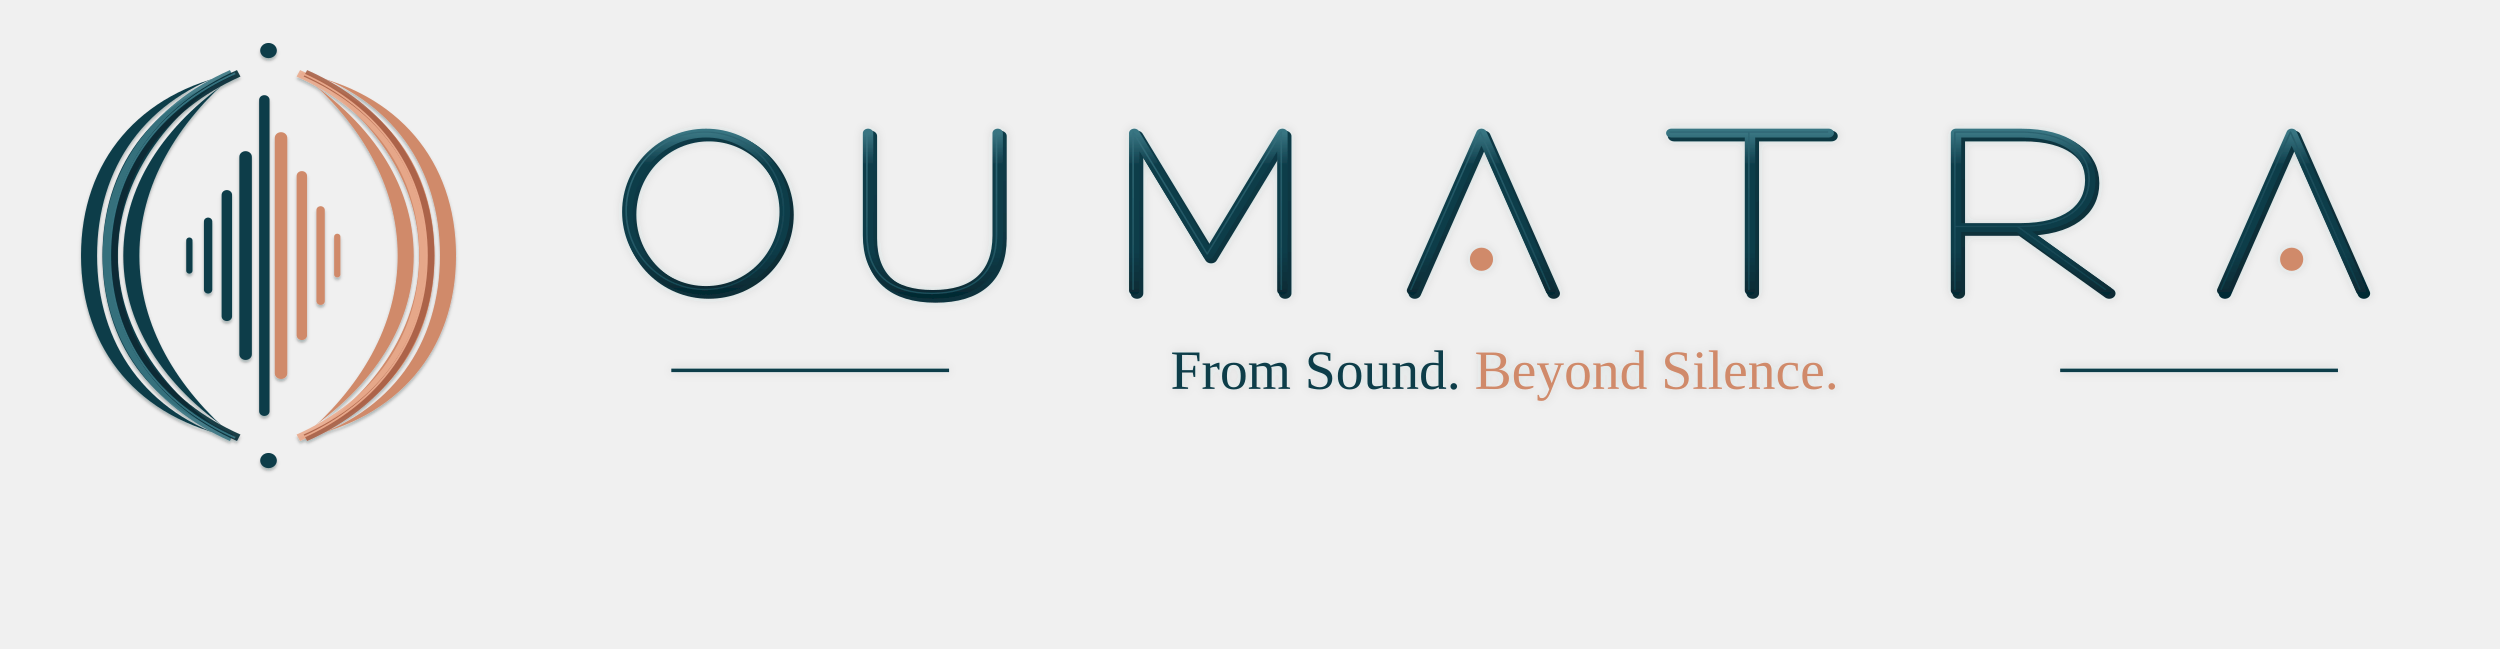
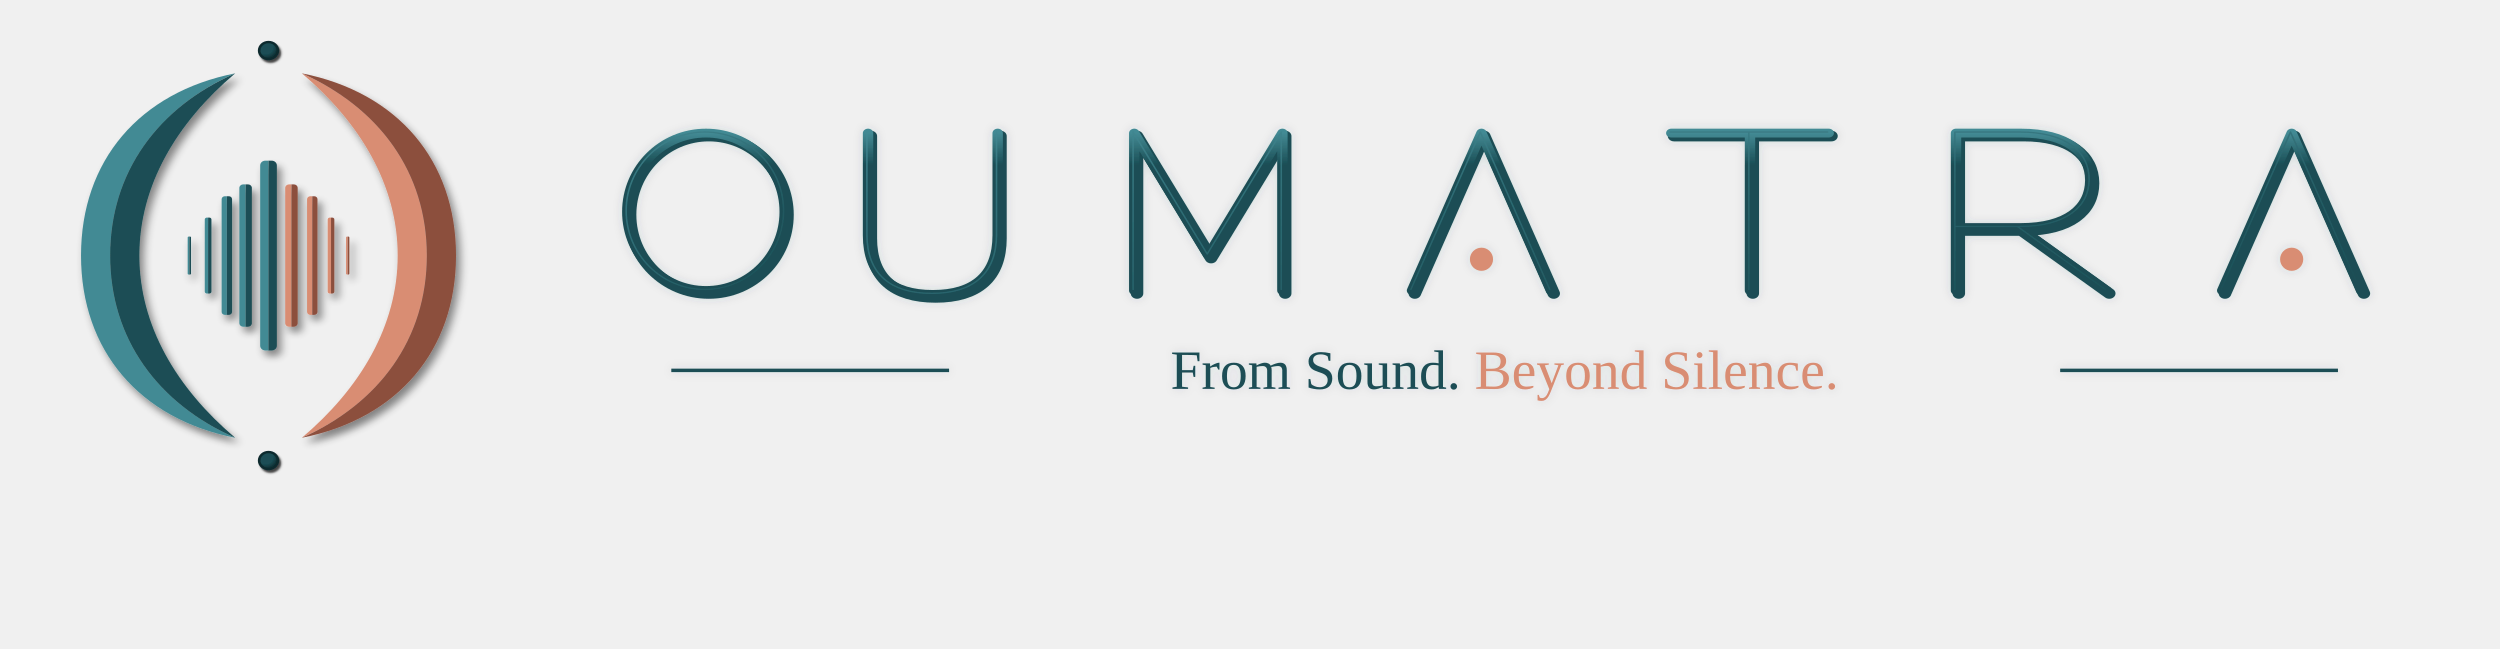
<svg xmlns="http://www.w3.org/2000/svg" viewBox="0 0 1080 280" role="img" aria-labelledby="title">
  <defs>
-     <radialGradient id="left-face">
-       <stop stop-color="#0E3D4A" />
-       <stop offset=".7" stop-color="#0E3D4A" />
-       <stop offset="1" stop-color="#062A33" />
-     </radialGradient>
-     <radialGradient id="right-face">
-       <stop stop-color="#D08A6A" />
-       <stop offset=".7" stop-color="#D08A6A" />
-       <stop offset="1" stop-color="#A85E45" />
-     </radialGradient>
    <linearGradient id="word-face" x1="0" y1="0" x2="0" y2="1">
-       <stop stop-color="#397582" />
-       <stop offset=".2" stop-color="#0E3D4A" />
-       <stop offset=".72" stop-color="#0E3D4A" />
-       <stop offset="1" stop-color="#062A33" />
+       <stop stop-color="#438A94" />
+       <stop offset=".2" stop-color="#1A4D54" />
+       <stop offset=".72" stop-color="#1A4D54" />
+       <stop offset="1" stop-color="#1A4D54" />
    </linearGradient>
    <linearGradient id="word-highlight" x1="0" y1="0" x2="1" y2="1">
-       <stop stop-color="#397582" />
-       <stop offset="1" stop-color="#0E3D4A" />
+       <stop stop-color="#438A94" />
+       <stop offset="1" stop-color="#1A4D54" />
    </linearGradient>
    <linearGradient id="word-shadow" x1="0" y1="0" x2="1" y2="1">
-       <stop stop-color="#0E3D4A" />
-       <stop offset="1" stop-color="#062A33" />
+       <stop stop-color="#1A4D54" />
+       <stop offset="1" stop-color="#1A4D54" />
    </linearGradient>
    <filter id="raised" x="-30%" y="-30%" width="170%" height="180%">
-       <feDropShadow dx="0" dy="1.4" stdDeviation=".9" flood-color="#061C22" flood-opacity=".3" />
+       <feDropShadow dx="2" dy="3" stdDeviation="2" flood-color="#000000" flood-opacity=".46" />
    </filter>
    <filter id="word-depth" x="-8%" y="-20%" width="116%" height="150%">
      <feGaussianBlur in="SourceAlpha" stdDeviation="2" result="glowAlpha" />
-       <feFlood flood-color="#0E3D4A" flood-opacity=".14" />
+       <feFlood flood-color="#1A4D54" flood-opacity=".14" />
      <feComposite in2="glowAlpha" operator="in" result="glow" />
      <feDropShadow dx="1.6" dy="2.4" stdDeviation="1.1" flood-color="#061C22" flood-opacity=".38" />
      <feMerge>
        <feMergeNode in="glow" />
        <feMergeNode in="SourceGraphic" />
      </feMerge>
    </filter>
-     <mask id="left-split">
-       <rect width="240" height="240" fill="#fff" />
-       <path d="M104 24C62 38 39 74 39 120s23 82 65 96" fill="none" stroke="#000" stroke-width="2.6" />
-       <path d="M104 24C72 47 49 80 49 120s23 73 55 96" fill="none" stroke="#000" stroke-width="2.6" />
-     </mask>
-     <mask id="right-split">
-       <rect width="240" height="240" fill="#fff" />
-       <path d="M136 24c42 14 65 50 65 96s-23 82-65 96" fill="none" stroke="#000" stroke-width="2.6" />
-       <path d="M136 24c32 23 55 56 55 96s-23 73-55 96" fill="none" stroke="#000" stroke-width="2.6" />
-     </mask>
+     <filter id="dot-inset" x="-80%" y="-80%" width="260%" height="260%">
+       <feDropShadow dx="-.7" dy="-.8" stdDeviation=".45" flood-color="#438A94" flood-opacity=".28" />
+       <feDropShadow dx="1" dy="1.4" stdDeviation=".7" flood-color="#000000" flood-opacity=".72" />
+     </filter>
+     <radialGradient id="dot-face" cx="36%" cy="32%" r="70%" fx="32%" fy="28%">
+       <stop stop-color="#1A4D54" />
+       <stop offset=".58" stop-color="#1A4D54" />
+       <stop offset="1" stop-color="#0B292D" />
+     </radialGradient>
+     <symbol id="left-wave-bar" viewBox="0 0 8 100">
+       <path d="M4 0H2.5C1.1 0 0 1.1 0 2.5v95C0 98.9 1.1 100 2.5 100H4Z" fill="#438A94" />
+       <path d="M4 0h1.5C6.9 0 8 1.1 8 2.5v95C8 98.9 6.9 100 5.5 100H4Z" fill="#1A4D54" />
+     </symbol>
+     <symbol id="right-wave-bar" viewBox="0 0 8 100">
+       <path d="M4 0H2.5C1.1 0 0 1.1 0 2.5v95C0 98.9 1.1 100 2.5 100H4Z" fill="#D98D73" />
+       <path d="M4 0h1.5C6.9 0 8 1.1 8 2.5v95C8 98.9 6.9 100 5.5 100H4Z" fill="#8C4F3E" />
+     </symbol>
  </defs>
  <g transform="translate(8 12) scale(.9 .82)">
    <g filter="url(#raised)">
-       <path d="M104 24C58 34 30 70 30 120s28 86 74 96C76 190 58 157 58 120s18-70 46-96Z" fill="#0E3D4A" mask="url(#left-split)" />
-       <path d="M136 24c46 10 74 46 74 96s-28 86-74 96c28-26 46-59 46-96s-18-70-46-96Z" fill="#D08A6A" mask="url(#right-split)" />
-       <g fill="none" stroke-linecap="butt">
-         <path d="M104 24C67 42 44 76 44 120s23 78 60 96" stroke="#397582" stroke-opacity=".9" stroke-width="3.8" transform="translate(-1.7 0)" />
-         <path d="M104 24C67 42 44 76 44 120s23 78 60 96" stroke="#062A33" stroke-opacity=".88" stroke-width="3.8" transform="translate(1.7 0)" />
-         <path d="M104 24C67 42 44 76 44 120s23 78 60 96" stroke="#397582" stroke-opacity=".96" stroke-width=".9" />
-         <path d="M136 24c37 18 60 52 60 96s-23 78-60 96" stroke="#E9AA8D" stroke-opacity=".9" stroke-width="3.8" transform="translate(-1.7 0)" />
-         <path d="M136 24c37 18 60 52 60 96s-23 78-60 96" stroke="#A85E45" stroke-opacity=".88" stroke-width="3.8" transform="translate(1.7 0)" />
-         <path d="M136 24c37 18 60 52 60 96s-23 78-60 96" stroke="#E9AA8D" stroke-opacity=".96" stroke-width=".9" />
-       </g>
-       <g fill="none" stroke-linecap="round">
-         <path d="M82 112v16" stroke="#0E3D4A" stroke-width="3" />
-         <path d="M91 102v36" stroke="#0E3D4A" stroke-width="4" />
-         <path d="M100 88v64" stroke="#0E3D4A" stroke-width="5" />
-         <path d="M109 68v104" stroke="#0E3D4A" stroke-width="6" />
-         <path d="M118 38v164" stroke="#0E3D4A" stroke-width="5" />
-         <path d="M126 58v124" stroke="#D08A6A" stroke-width="6" />
-         <path d="M136 78v84" stroke="#D08A6A" stroke-width="5" />
-         <path d="M145 96v48" stroke="#D08A6A" stroke-width="4" />
-         <path d="M153 110v20" stroke="#D08A6A" stroke-width="3" />
-       </g>
-       <circle cx="120" cy="12" r="4" fill="#0E3D4A" />
-       <circle cx="120" cy="228" r="4" fill="#0E3D4A" />
+       <path d="M104 24C58 34 30 70 30 120C30 170 58 206 104 216C67 198 44 164 44 120C44 76 67 42 104 24Z" fill="#438A94" />
+       <path d="M104 24C67 42 44 76 44 120C44 164 67 198 104 216C76 190 58 157 58 120C58 83 76 50 104 24Z" fill="#1A4D54" />
+       <path d="M136 24C164 50 182 83 182 120C182 157 164 190 136 216C173 198 196 164 196 120C196 76 173 42 136 24Z" fill="#D98D73" />
+       <path d="M136 24C173 42 196 76 196 120C196 164 173 198 136 216C182 206 210 170 210 120C210 70 182 34 136 24Z" fill="#8C4F3E" />
+       <use href="#left-wave-bar" x="80.5" y="110" width="3" height="20" />
+       <use href="#left-wave-bar" x="89" y="100" width="4" height="40" />
+       <use href="#left-wave-bar" x="97.5" y="85" width="5" height="70" />
+       <use href="#left-wave-bar" x="106" y="65" width="6" height="110" />
+       <use href="#left-wave-bar" x="116" y="28" width="8" height="184" />
+       <use href="#right-wave-bar" x="128" y="65" width="6" height="110" />
+       <use href="#right-wave-bar" x="138.5" y="85" width="5" height="70" />
+       <use href="#right-wave-bar" x="148" y="100" width="4" height="40" />
+       <use href="#right-wave-bar" x="156.5" y="110" width="3" height="20" />
    </g>
+     <circle cx="120" cy="12" r="4.5" fill="url(#dot-face)" stroke="#0B292D" stroke-width="1.25" filter="url(#dot-inset)" />
+     <circle cx="120" cy="228" r="4.5" fill="url(#dot-face)" stroke="#0B292D" stroke-width="1.25" filter="url(#dot-inset)" />
  </g>
  <g filter="url(#word-depth)">
    <g transform="translate(270 32) scale(1 .85) translate(1.2 1.5)" fill="none" stroke="url(#word-shadow)" stroke-width="5.4" stroke-linecap="round" stroke-linejoin="round">
      <ellipse cx="35" cy="70" rx="34" ry="40" />
      <path d="M105 30v52c0 20 10 30 28 30s28-10 28-30V30M220 110V30l32 62 32-62v80M340 110l30-80 30 80M452 30h68m-34 0v80M575 110V30h28c20 0 30 10 30 24s-10 24-30 24h-28m27 0 38 32M690 110l30-80 30 80" />
    </g>
    <g transform="translate(270 32) scale(1 .85)" fill="none" stroke="url(#word-face)" stroke-width="4.5" stroke-linecap="round" stroke-linejoin="round">
      <ellipse cx="35" cy="70" rx="34" ry="40" />
      <path d="M105 30v52c0 20 10 30 28 30s28-10 28-30V30M220 110V30l32 62 32-62v80M340 110l30-80 30 80M452 30h68m-34 0v80M575 110V30h28c20 0 30 10 30 24s-10 24-30 24h-28m27 0 38 32M690 110l30-80 30 80" />
    </g>
    <g transform="translate(270 32) scale(1 .85) translate(-.5 -.55)" fill="none" stroke="url(#word-highlight)" stroke-opacity=".8" stroke-width=".7" stroke-linecap="round" stroke-linejoin="round">
      <ellipse cx="35" cy="70" rx="34" ry="40" />
      <path d="M105 30v52c0 20 10 30 28 30s28-10 28-30V30M220 110V30l32 62 32-62v80M340 110l30-80 30 80M452 30h68m-34 0v80M575 110V30h28c20 0 30 10 30 24s-10 24-30 24h-28m27 0 38 32M690 110l30-80 30 80" />
    </g>
-     <g fill="#D08A6A">
+     <g fill="#D98D73">
      <circle cx="640" cy="112" r="5" />
      <circle cx="990" cy="112" r="5" />
    </g>
  </g>
  <g filter="url(#word-depth)">
-     <path d="M290 160h120M890 160h120" stroke="#0E3D4A" stroke-width="1.5" />
-     <text x="650" y="168" text-anchor="middle" fill="#0E3D4A" font-family="Georgia,'Times New Roman',serif" font-size="24">From Sound. <tspan fill="#D08A6A">Beyond Silence.</tspan>
+     <path d="M290 160h120M890 160h120" stroke="#1A4D54" stroke-width="1.5" />
+     <text x="650" y="168" text-anchor="middle" fill="#1A4D54" font-family="Georgia,'Times New Roman',serif" font-size="24">From Sound. <tspan fill="#D98D73">Beyond Silence.</tspan>
    </text>
  </g>
</svg>
